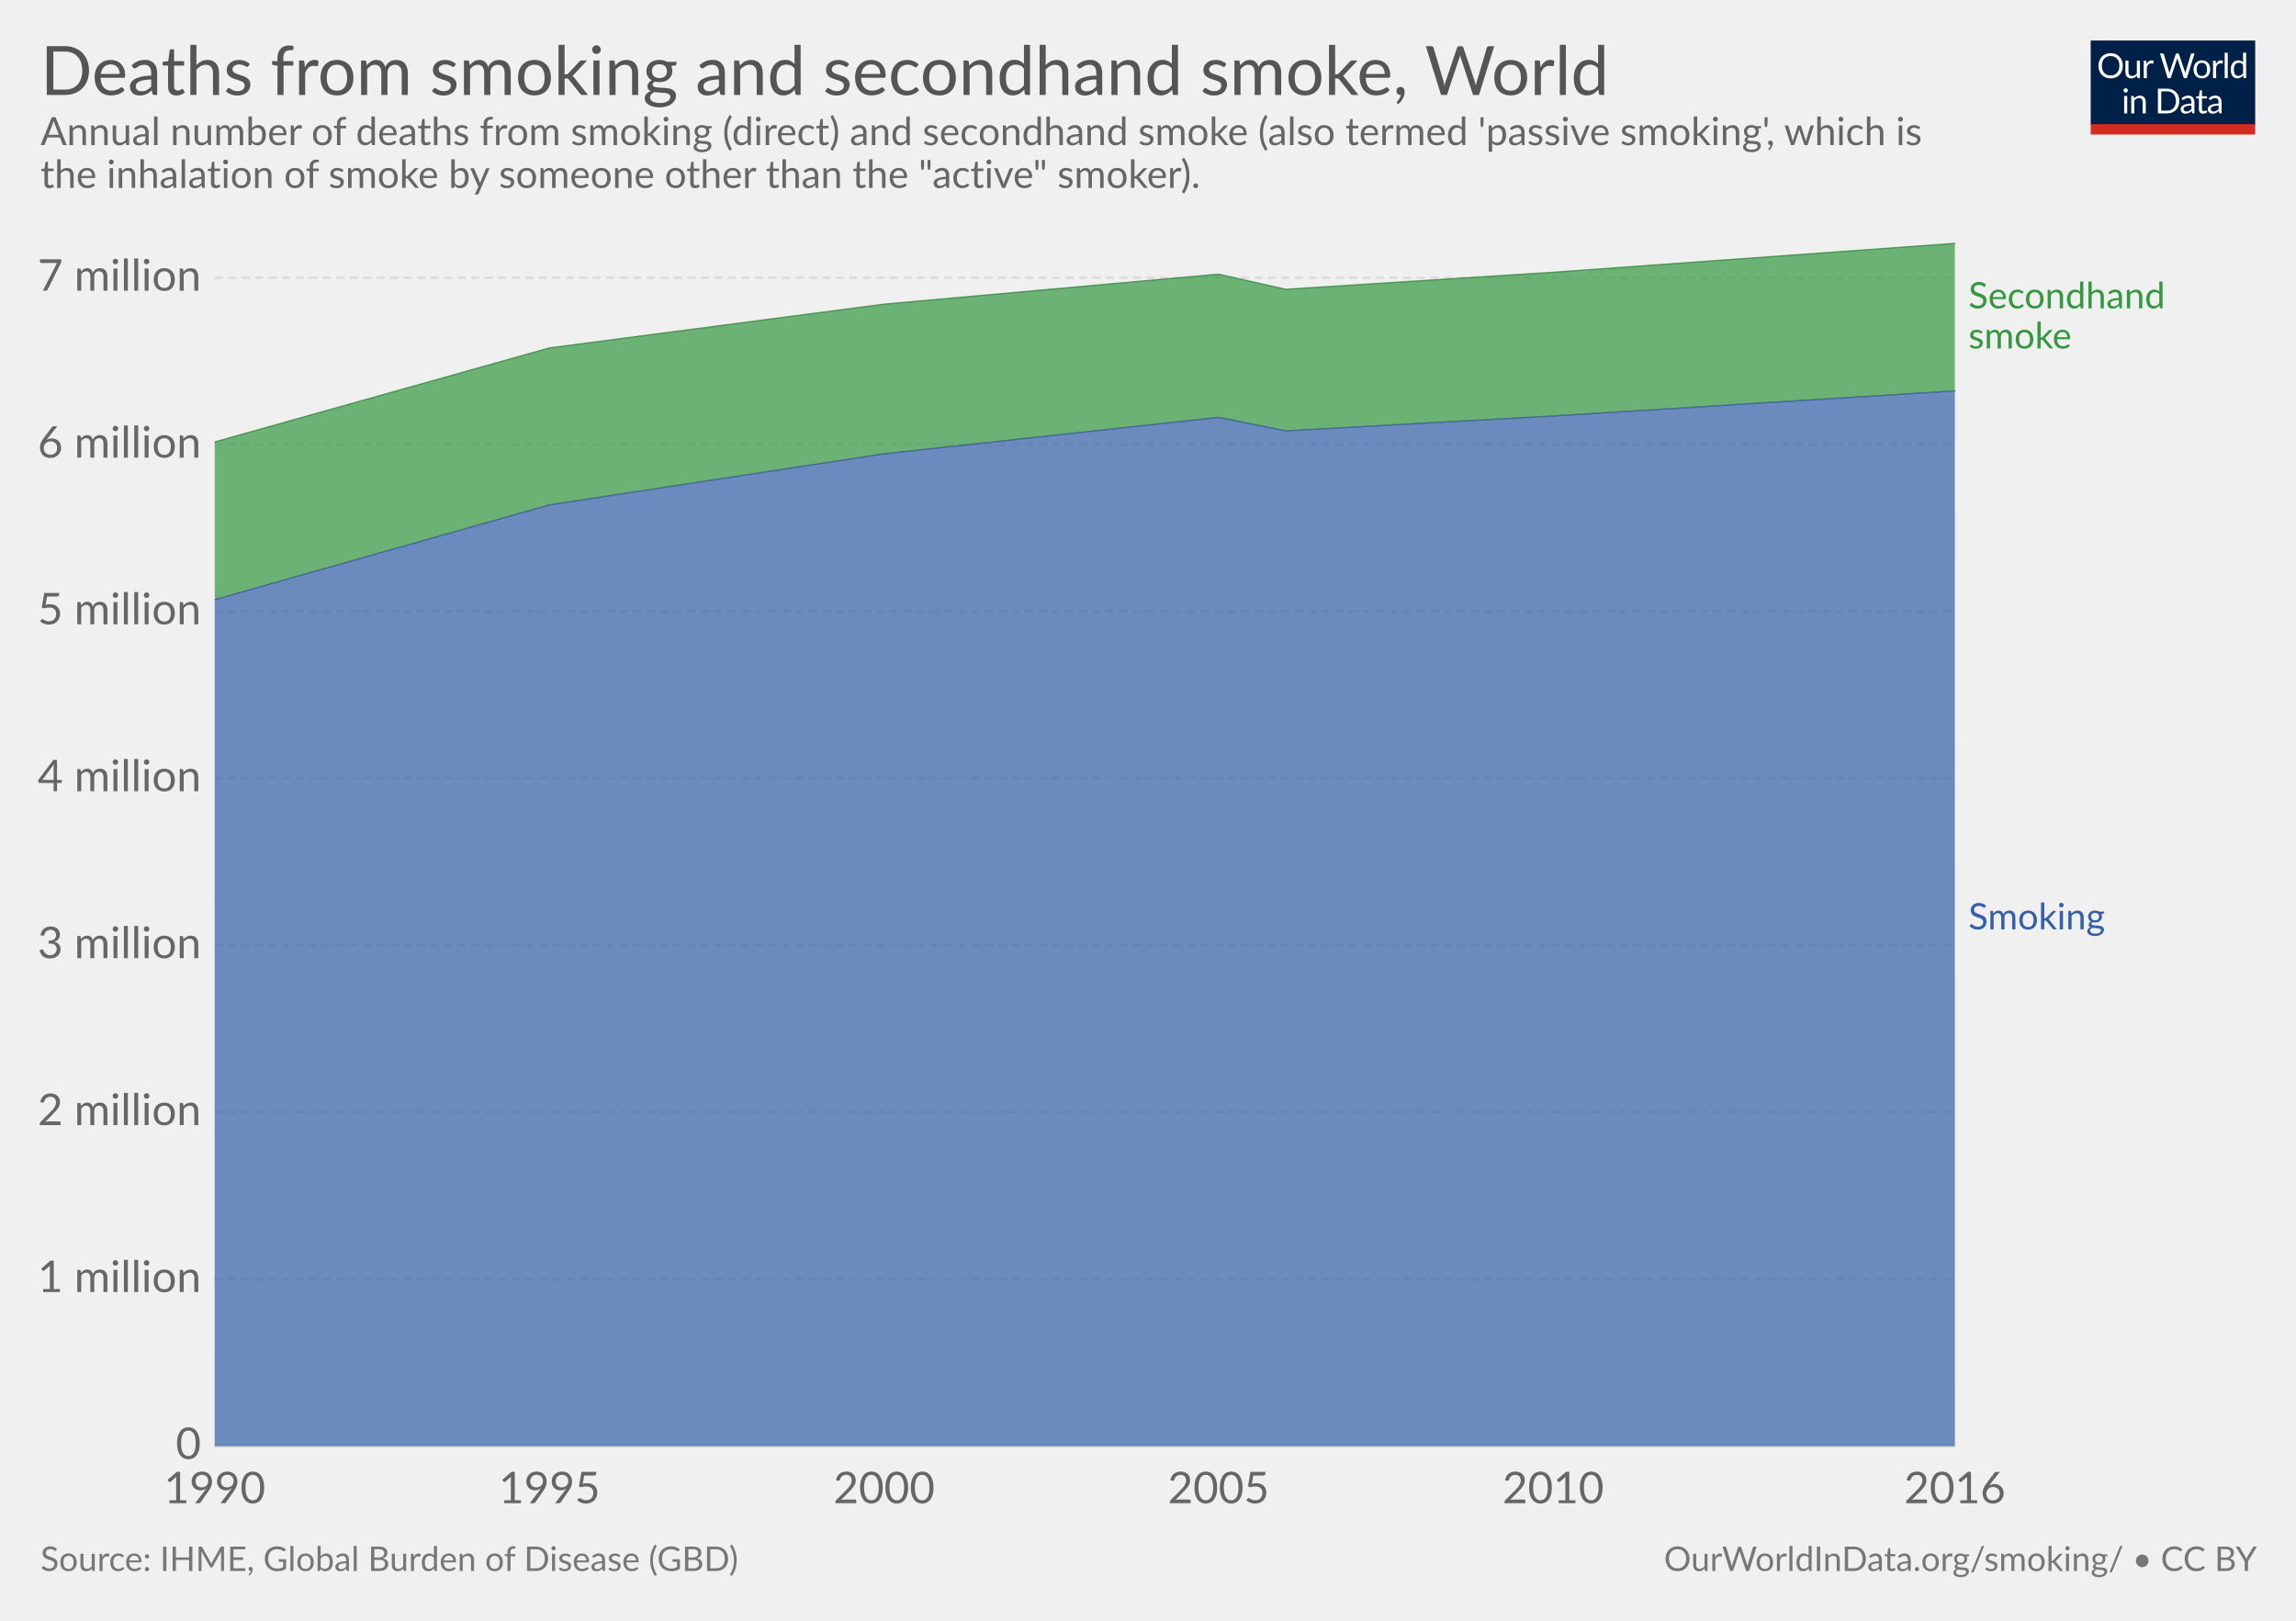
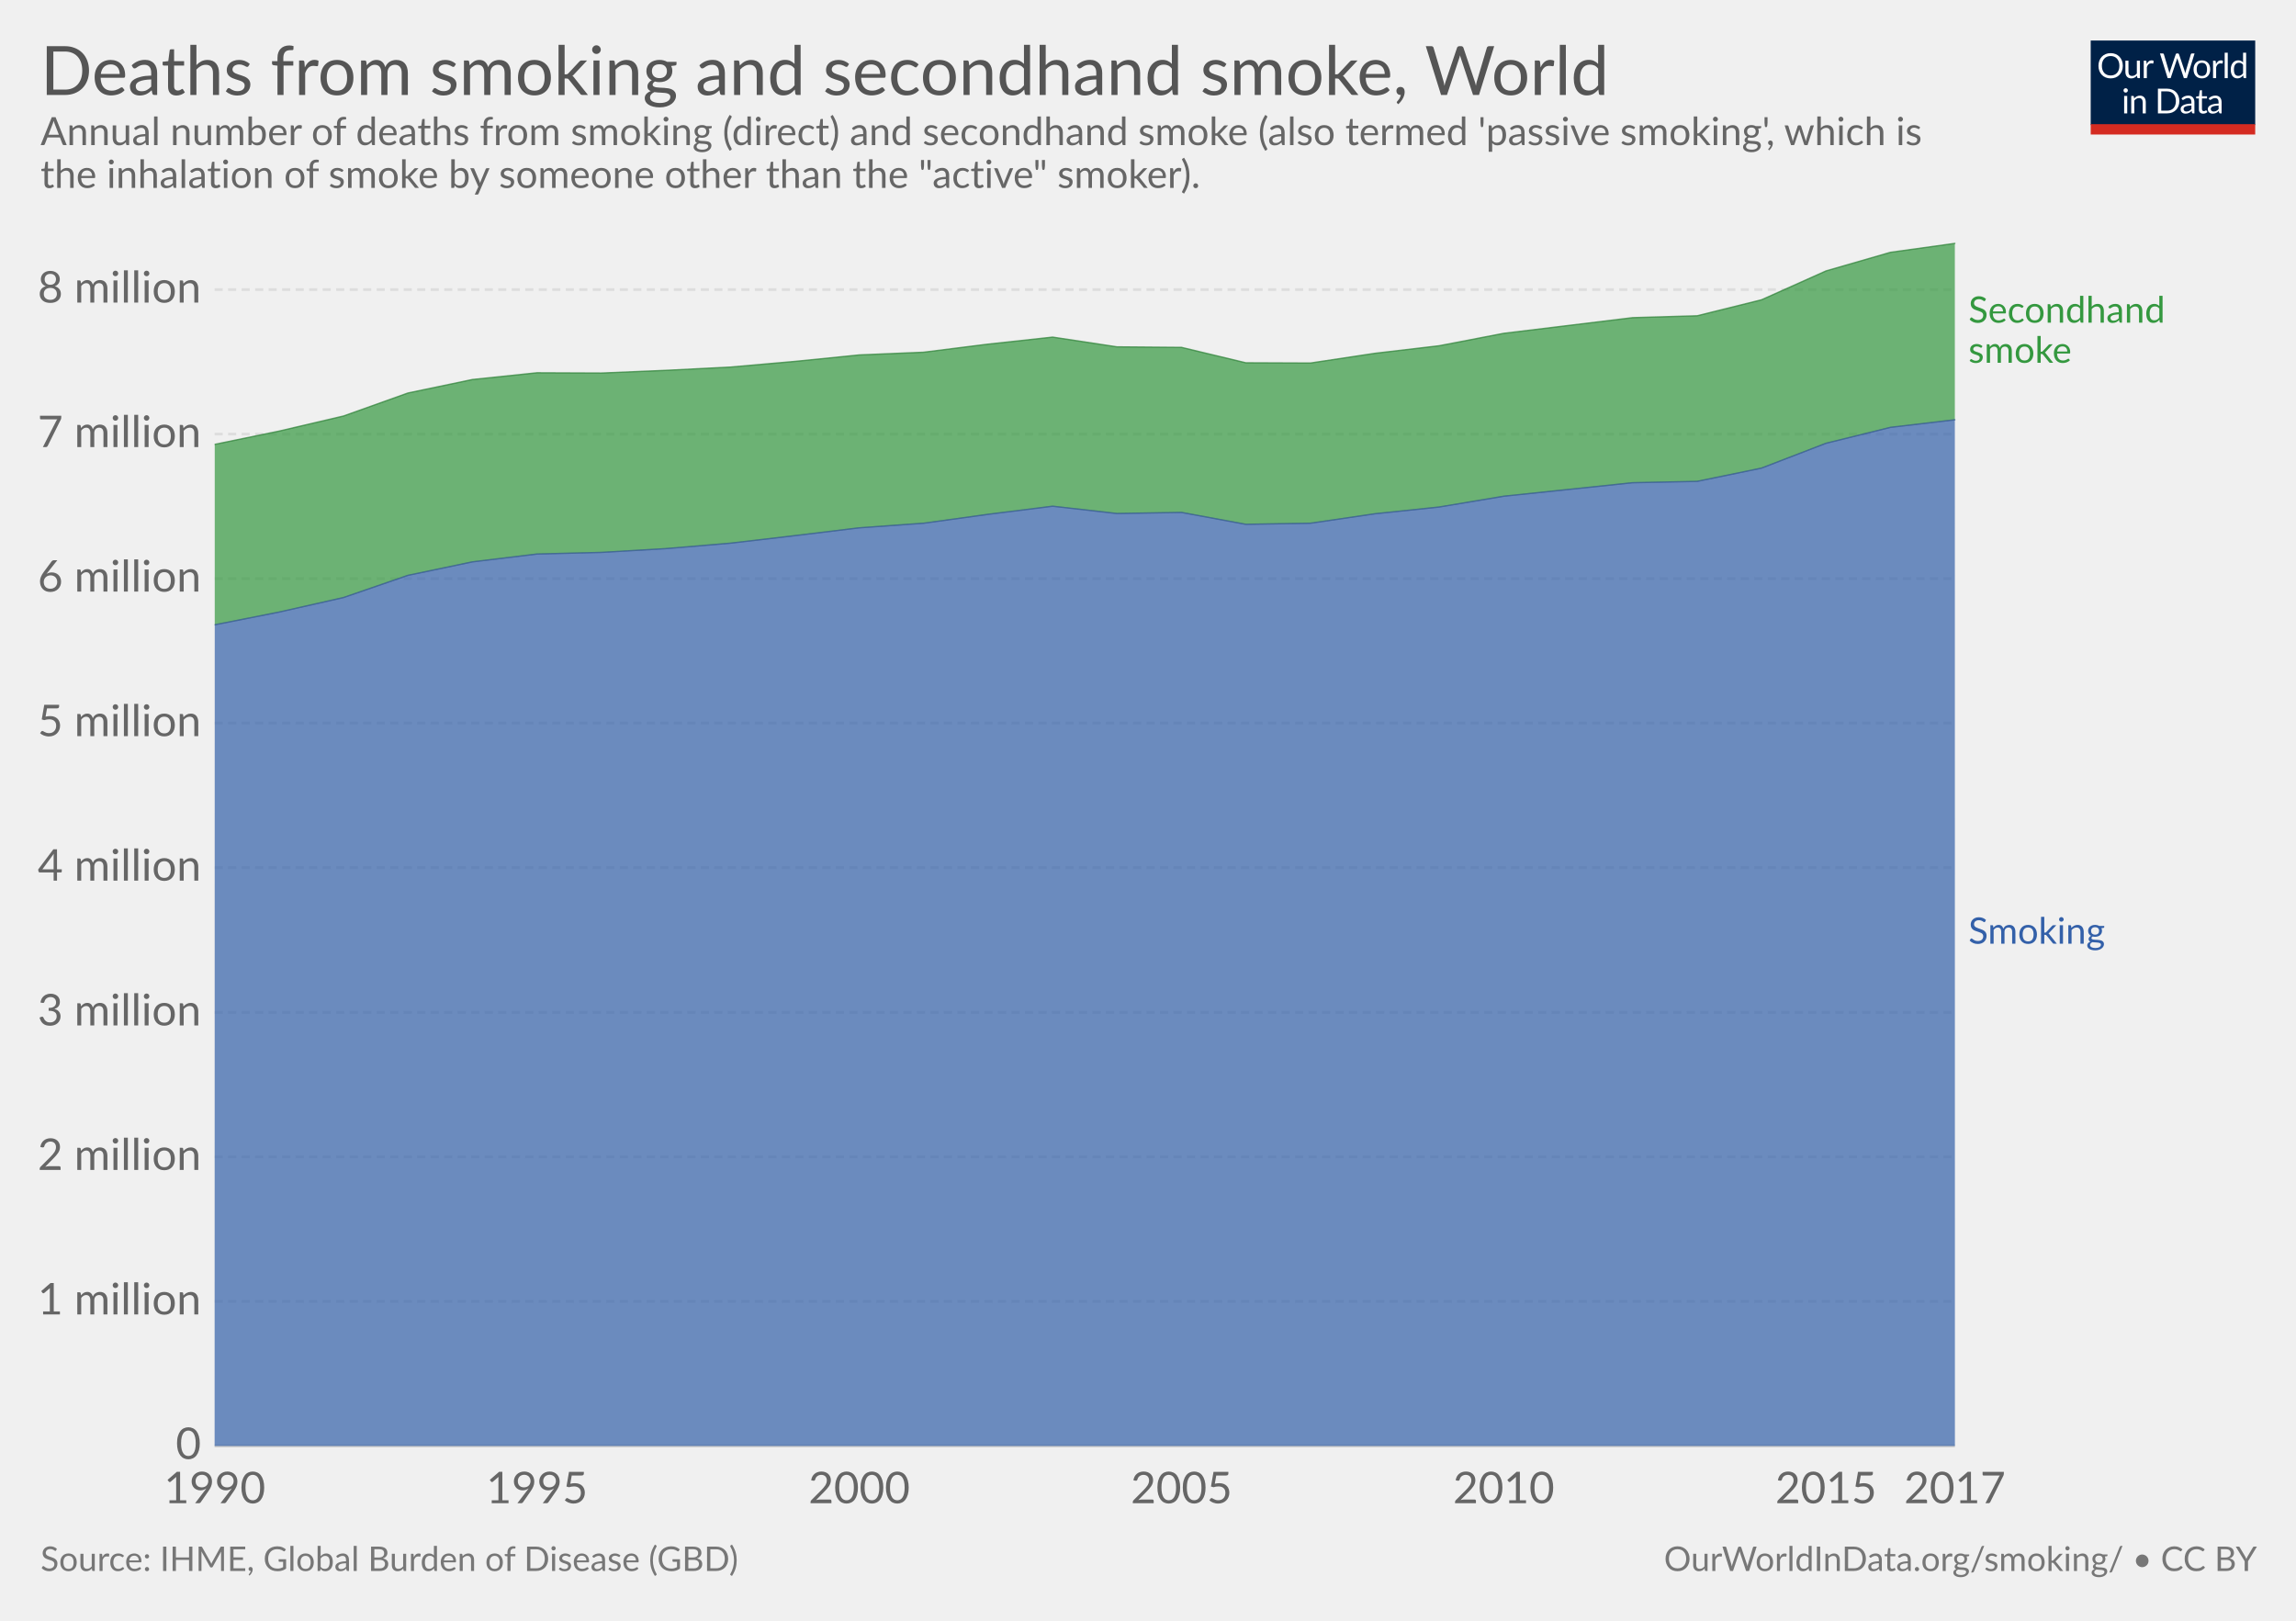
<svg xmlns="http://www.w3.org/2000/svg" version="1.1" style="font-family:Lato, 'Helvetica Neue', Helvetica, Arial, sans-serif;font-size:18px;background-color:white;text-rendering:optimizeLegibility;-webkit-font-smoothing:antialiased" width="850" height="600">
  <g class="HeaderView">
    <g transform="translate(774, 15) scale(0.29)">
      <svg width="210" height="120" viewBox="0 0 210 120" fill="none">
        <g clip-path="url(#clip0)">
          <path d="M0 0H210V107.89H0V0Z" fill="#002147" />
          <path d="M40.979 32.248C40.979 34.609 40.605 36.78 39.857 38.76C39.109 40.725 38.053 42.419 36.689 43.842C35.325 45.265 33.682 46.372 31.761 47.164C29.854 47.941 27.742 48.33 25.425 48.33C23.107 48.33 20.995 47.941 19.089 47.164C17.182 46.372 15.547 45.265 14.183 43.842C12.819 42.419 11.763 40.725 11.015 38.76C10.267 36.78 9.893 34.609 9.893 32.248C9.893 29.887 10.267 27.723 11.015 25.758C11.763 23.778 12.819 22.077 14.183 20.654C15.547 19.217 17.182 18.102 19.089 17.31C20.995 16.518 23.107 16.122 25.425 16.122C27.742 16.122 29.854 16.518 31.761 17.31C33.682 18.102 35.325 19.217 36.689 20.654C38.053 22.077 39.109 23.778 39.857 25.758C40.605 27.723 40.979 29.887 40.979 32.248ZM36.601 32.248C36.601 30.312 36.337 28.574 35.809 27.034C35.281 25.494 34.533 24.196 33.565 23.14C32.597 22.069 31.423 21.248 30.045 20.676C28.666 20.104 27.126 19.818 25.425 19.818C23.738 19.818 22.205 20.104 20.827 20.676C19.448 21.248 18.267 22.069 17.285 23.14C16.317 24.196 15.569 25.494 15.041 27.034C14.513 28.574 14.249 30.312 14.249 32.248C14.249 34.184 14.513 35.922 15.041 37.462C15.569 38.987 16.317 40.285 17.285 41.356C18.267 42.412 19.448 43.226 20.827 43.798C22.205 44.355 23.738 44.634 25.425 44.634C27.126 44.634 28.666 44.355 30.045 43.798C31.423 43.226 32.597 42.412 33.565 41.356C34.533 40.285 35.281 38.987 35.809 37.462C36.337 35.922 36.601 34.184 36.601 32.248ZM62.823 25.714V48H60.491C59.934 48 59.582 47.729 59.435 47.186L59.127 44.788C58.159 45.859 57.074 46.724 55.871 47.384C54.669 48.029 53.29 48.352 51.735 48.352C50.518 48.352 49.44 48.154 48.501 47.758C47.577 47.347 46.8 46.775 46.169 46.042C45.539 45.309 45.062 44.421 44.739 43.38C44.431 42.339 44.277 41.187 44.277 39.926V25.714H48.193V39.926C48.193 41.613 48.575 42.918 49.337 43.842C50.115 44.766 51.295 45.228 52.879 45.228C54.038 45.228 55.116 44.957 56.113 44.414C57.125 43.857 58.057 43.094 58.907 42.126V25.714H62.823ZM71.43 30.18C72.135 28.655 73 27.467 74.027 26.616C75.053 25.751 76.307 25.318 77.789 25.318C78.258 25.318 78.705 25.369 79.131 25.472C79.571 25.575 79.959 25.736 80.297 25.956L80.011 28.882C79.923 29.249 79.703 29.432 79.351 29.432C79.145 29.432 78.845 29.388 78.449 29.3C78.053 29.212 77.605 29.168 77.107 29.168C76.403 29.168 75.772 29.271 75.215 29.476C74.672 29.681 74.181 29.989 73.741 30.4C73.315 30.796 72.927 31.295 72.575 31.896C72.237 32.483 71.929 33.157 71.651 33.92V48H67.713V25.714H69.957C70.382 25.714 70.675 25.795 70.837 25.956C70.998 26.117 71.108 26.396 71.167 26.792L71.43 30.18ZM132.589 16.474L122.755 48H118.927L110.941 23.954C110.867 23.719 110.794 23.47 110.721 23.206C110.662 22.942 110.596 22.663 110.523 22.37C110.449 22.663 110.376 22.942 110.303 23.206C110.23 23.47 110.156 23.719 110.083 23.954L102.053 48H98.225L88.391 16.474H91.933C92.314 16.474 92.629 16.569 92.879 16.76C93.143 16.951 93.311 17.193 93.385 17.486L99.897 39.398C99.999 39.794 100.095 40.219 100.183 40.674C100.285 41.129 100.381 41.613 100.469 42.126C100.571 41.613 100.674 41.129 100.777 40.674C100.894 40.205 101.019 39.779 101.151 39.398L108.565 17.486C108.653 17.237 108.821 17.009 109.071 16.804C109.335 16.584 109.65 16.474 110.017 16.474H111.249C111.63 16.474 111.938 16.569 112.173 16.76C112.407 16.951 112.583 17.193 112.701 17.486L120.093 39.398C120.225 39.779 120.342 40.19 120.445 40.63C120.562 41.07 120.672 41.532 120.775 42.016C120.848 41.532 120.929 41.07 121.017 40.63C121.105 40.19 121.2 39.779 121.303 39.398L127.837 17.486C127.91 17.222 128.072 16.987 128.321 16.782C128.585 16.577 128.9 16.474 129.267 16.474H132.589ZM141.94 25.362C143.568 25.362 145.034 25.633 146.34 26.176C147.645 26.719 148.76 27.489 149.684 28.486C150.608 29.483 151.312 30.693 151.796 32.116C152.294 33.524 152.544 35.101 152.544 36.846C152.544 38.606 152.294 40.19 151.796 41.598C151.312 43.006 150.608 44.209 149.684 45.206C148.76 46.203 147.645 46.973 146.34 47.516C145.034 48.044 143.568 48.308 141.94 48.308C140.297 48.308 138.816 48.044 137.496 47.516C136.19 46.973 135.076 46.203 134.152 45.206C133.228 44.209 132.516 43.006 132.018 41.598C131.534 40.19 131.292 38.606 131.292 36.846C131.292 35.101 131.534 33.524 132.018 32.116C132.516 30.693 133.228 29.483 134.152 28.486C135.076 27.489 136.19 26.719 137.496 26.176C138.816 25.633 140.297 25.362 141.94 25.362ZM141.94 45.25C144.14 45.25 145.782 44.517 146.868 43.05C147.953 41.569 148.496 39.508 148.496 36.868C148.496 34.213 147.953 32.145 146.868 30.664C145.782 29.183 144.14 28.442 141.94 28.442C140.825 28.442 139.85 28.633 139.014 29.014C138.192 29.395 137.503 29.945 136.946 30.664C136.403 31.383 135.992 32.27 135.714 33.326C135.45 34.367 135.318 35.548 135.318 36.868C135.318 39.508 135.86 41.569 136.946 43.05C138.046 44.517 139.71 45.25 141.94 45.25ZM159.908 30.18C160.612 28.655 161.478 27.467 162.504 26.616C163.531 25.751 164.785 25.318 166.266 25.318C166.736 25.318 167.183 25.369 167.608 25.472C168.048 25.575 168.437 25.736 168.774 25.956L168.488 28.882C168.4 29.249 168.18 29.432 167.828 29.432C167.623 29.432 167.322 29.388 166.926 29.3C166.53 29.212 166.083 29.168 165.584 29.168C164.88 29.168 164.25 29.271 163.692 29.476C163.15 29.681 162.658 29.989 162.218 30.4C161.793 30.796 161.404 31.295 161.052 31.896C160.715 32.483 160.407 33.157 160.128 33.92V48H156.19V25.714H158.434C158.86 25.714 159.153 25.795 159.314 25.956C159.476 26.117 159.586 26.396 159.644 26.792L159.908 30.18ZM174.946 15.594V48H171.03V15.594H174.946ZM194.496 31.016C193.763 30.033 192.971 29.351 192.12 28.97C191.269 28.574 190.316 28.376 189.26 28.376C187.192 28.376 185.601 29.117 184.486 30.598C183.371 32.079 182.814 34.191 182.814 36.934C182.814 38.386 182.939 39.633 183.188 40.674C183.437 41.701 183.804 42.551 184.288 43.226C184.772 43.886 185.366 44.37 186.07 44.678C186.774 44.986 187.573 45.14 188.468 45.14C189.759 45.14 190.881 44.847 191.834 44.26C192.802 43.673 193.689 42.845 194.496 41.774V31.016ZM198.412 15.594V48H196.08C195.523 48 195.171 47.729 195.024 47.186L194.672 44.48C193.719 45.624 192.633 46.548 191.416 47.252C190.199 47.956 188.791 48.308 187.192 48.308C185.916 48.308 184.757 48.066 183.716 47.582C182.675 47.083 181.787 46.357 181.054 45.404C180.321 44.451 179.756 43.263 179.36 41.84C178.964 40.417 178.766 38.782 178.766 36.934C178.766 35.291 178.986 33.766 179.426 32.358C179.866 30.935 180.497 29.703 181.318 28.662C182.139 27.621 183.144 26.807 184.332 26.22C185.535 25.619 186.884 25.318 188.38 25.318C189.744 25.318 190.91 25.553 191.878 26.022C192.861 26.477 193.733 27.115 194.496 27.936V15.594H198.412ZM46.614 70.714V93H42.698V70.714H46.614ZM47.45 63.718C47.45 64.099 47.369 64.459 47.208 64.796C47.061 65.119 46.856 65.412 46.592 65.676C46.343 65.925 46.042 66.123 45.69 66.27C45.352 66.417 44.993 66.49 44.612 66.49C44.23 66.49 43.871 66.417 43.534 66.27C43.211 66.123 42.925 65.925 42.676 65.676C42.426 65.412 42.228 65.119 42.082 64.796C41.935 64.459 41.862 64.099 41.862 63.718C41.862 63.337 41.935 62.977 42.082 62.64C42.228 62.288 42.426 61.987 42.676 61.738C42.925 61.474 43.211 61.269 43.534 61.122C43.871 60.975 44.23 60.902 44.612 60.902C44.993 60.902 45.352 60.975 45.69 61.122C46.042 61.269 46.343 61.474 46.592 61.738C46.856 61.987 47.061 62.288 47.208 62.64C47.369 62.977 47.45 63.337 47.45 63.718ZM55.424 73.948C55.908 73.405 56.422 72.914 56.964 72.474C57.507 72.034 58.079 71.66 58.68 71.352C59.296 71.029 59.941 70.787 60.616 70.626C61.306 70.45 62.046 70.362 62.838 70.362C64.055 70.362 65.126 70.567 66.05 70.978C66.989 71.374 67.766 71.946 68.382 72.694C69.013 73.427 69.49 74.315 69.812 75.356C70.135 76.397 70.296 77.549 70.296 78.81V93H66.358V78.81C66.358 77.123 65.969 75.818 65.192 74.894C64.43 73.955 63.264 73.486 61.694 73.486C60.535 73.486 59.45 73.765 58.438 74.322C57.441 74.879 56.517 75.635 55.666 76.588V93H51.728V70.714H54.082C54.639 70.714 54.984 70.985 55.116 71.528L55.424 73.948ZM113.129 77.248C113.129 79.609 112.755 81.758 112.007 83.694C111.259 85.63 110.203 87.287 108.839 88.666C107.475 90.045 105.832 91.115 103.911 91.878C102.004 92.626 99.892 93 97.575 93H85.805V61.474H97.575C99.892 61.474 102.004 61.855 103.911 62.618C105.832 63.366 107.475 64.437 108.839 65.83C110.203 67.209 111.259 68.866 112.007 70.802C112.755 72.738 113.129 74.887 113.129 77.248ZM108.751 77.248C108.751 75.312 108.487 73.581 107.959 72.056C107.431 70.531 106.683 69.24 105.715 68.184C104.747 67.128 103.574 66.321 102.195 65.764C100.816 65.207 99.276 64.928 97.575 64.928H90.073V89.546H97.575C99.276 89.546 100.816 89.267 102.195 88.71C103.574 88.153 104.747 87.353 105.715 86.312C106.683 85.256 107.431 83.965 107.959 82.44C108.487 80.915 108.751 79.184 108.751 77.248ZM128.553 82.968C126.749 83.027 125.209 83.173 123.933 83.408C122.672 83.628 121.638 83.921 120.831 84.288C120.039 84.655 119.46 85.087 119.093 85.586C118.741 86.085 118.565 86.642 118.565 87.258C118.565 87.845 118.661 88.351 118.851 88.776C119.042 89.201 119.299 89.553 119.621 89.832C119.959 90.096 120.347 90.294 120.787 90.426C121.242 90.543 121.726 90.602 122.239 90.602C122.929 90.602 123.559 90.536 124.131 90.404C124.703 90.257 125.239 90.052 125.737 89.788C126.251 89.524 126.735 89.209 127.189 88.842C127.659 88.475 128.113 88.057 128.553 87.588V82.968ZM115.903 73.86C117.135 72.672 118.463 71.785 119.885 71.198C121.308 70.611 122.885 70.318 124.615 70.318C125.862 70.318 126.969 70.523 127.937 70.934C128.905 71.345 129.719 71.917 130.379 72.65C131.039 73.383 131.538 74.271 131.875 75.312C132.213 76.353 132.381 77.497 132.381 78.744V93H130.643C130.262 93 129.969 92.941 129.763 92.824C129.558 92.692 129.397 92.443 129.279 92.076L128.839 89.964C128.253 90.507 127.681 90.991 127.123 91.416C126.566 91.827 125.979 92.179 125.363 92.472C124.747 92.751 124.087 92.963 123.383 93.11C122.694 93.271 121.924 93.352 121.073 93.352C120.208 93.352 119.394 93.235 118.631 93C117.869 92.751 117.201 92.384 116.629 91.9C116.072 91.416 115.625 90.807 115.287 90.074C114.965 89.326 114.803 88.446 114.803 87.434C114.803 86.554 115.045 85.711 115.529 84.904C116.013 84.083 116.798 83.357 117.883 82.726C118.969 82.095 120.384 81.582 122.129 81.186C123.875 80.775 126.016 80.541 128.553 80.482V78.744C128.553 77.013 128.179 75.708 127.431 74.828C126.683 73.933 125.591 73.486 124.153 73.486C123.185 73.486 122.371 73.611 121.711 73.86C121.066 74.095 120.501 74.366 120.017 74.674C119.548 74.967 119.137 75.239 118.785 75.488C118.448 75.723 118.111 75.84 117.773 75.84C117.509 75.84 117.282 75.774 117.091 75.642C116.901 75.495 116.739 75.319 116.607 75.114L115.903 73.86ZM143.568 93.352C141.808 93.352 140.451 92.861 139.498 91.878C138.559 90.895 138.09 89.48 138.09 87.632V73.992H135.406C135.171 73.992 134.973 73.926 134.812 73.794C134.65 73.647 134.57 73.427 134.57 73.134V71.572L138.222 71.11L139.124 64.224C139.168 64.004 139.263 63.828 139.41 63.696C139.571 63.549 139.776 63.476 140.026 63.476H142.006V71.154H148.452V73.992H142.006V87.368C142.006 88.307 142.233 89.003 142.688 89.458C143.142 89.913 143.729 90.14 144.448 90.14C144.858 90.14 145.21 90.089 145.504 89.986C145.812 89.869 146.076 89.744 146.296 89.612C146.516 89.48 146.699 89.363 146.846 89.26C147.007 89.143 147.146 89.084 147.264 89.084C147.469 89.084 147.652 89.209 147.814 89.458L148.958 91.328C148.283 91.959 147.469 92.457 146.516 92.824C145.562 93.176 144.58 93.352 143.568 93.352ZM163.253 82.968C161.449 83.027 159.909 83.173 158.633 83.408C157.372 83.628 156.338 83.921 155.531 84.288C154.739 84.655 154.16 85.087 153.793 85.586C153.441 86.085 153.265 86.642 153.265 87.258C153.265 87.845 153.36 88.351 153.551 88.776C153.742 89.201 153.998 89.553 154.321 89.832C154.658 90.096 155.047 90.294 155.487 90.426C155.942 90.543 156.426 90.602 156.939 90.602C157.628 90.602 158.259 90.536 158.831 90.404C159.403 90.257 159.938 90.052 160.437 89.788C160.95 89.524 161.434 89.209 161.889 88.842C162.358 88.475 162.813 88.057 163.253 87.588V82.968ZM150.603 73.86C151.835 72.672 153.162 71.785 154.585 71.198C156.008 70.611 157.584 70.318 159.315 70.318C160.562 70.318 161.669 70.523 162.637 70.934C163.605 71.345 164.419 71.917 165.079 72.65C165.739 73.383 166.238 74.271 166.575 75.312C166.912 76.353 167.081 77.497 167.081 78.744V93H165.343C164.962 93 164.668 92.941 164.463 92.824C164.258 92.692 164.096 92.443 163.979 92.076L163.539 89.964C162.952 90.507 162.38 90.991 161.823 91.416C161.266 91.827 160.679 92.179 160.063 92.472C159.447 92.751 158.787 92.963 158.083 93.11C157.394 93.271 156.624 93.352 155.773 93.352C154.908 93.352 154.094 93.235 153.331 93C152.568 92.751 151.901 92.384 151.329 91.9C150.772 91.416 150.324 90.807 149.987 90.074C149.664 89.326 149.503 88.446 149.503 87.434C149.503 86.554 149.745 85.711 150.229 84.904C150.713 84.083 151.498 83.357 152.583 82.726C153.668 82.095 155.084 81.582 156.829 81.186C158.574 80.775 160.716 80.541 163.253 80.482V78.744C163.253 77.013 162.879 75.708 162.131 74.828C161.383 73.933 160.29 73.486 158.853 73.486C157.885 73.486 157.071 73.611 156.411 73.86C155.766 74.095 155.201 74.366 154.717 74.674C154.248 74.967 153.837 75.239 153.485 75.488C153.148 75.723 152.81 75.84 152.473 75.84C152.209 75.84 151.982 75.774 151.791 75.642C151.6 75.495 151.439 75.319 151.307 75.114L150.603 73.86Z" fill="white" />
          <rect y="106.789" width="210" height="13.211" fill="#D42B21" />
        </g>
        <defs>
          <clipPath id="clip0">
            <rect width="210" height="120" fill="white" />
          </clipPath>
        </defs>
      </svg>
    </g>
    <a href="https://ourworldindata.org/grapher/smoking-and-secondhand-deaths" target="_blank">
      <text font-size="25.20" x="15.0" y="35.2" fill="#555">
        <tspan x="15" y="35.16">Deaths from smoking and secondhand smoke, World</tspan>
      </text>
    </a>
    <text font-size="14.40" x="15.0" y="53.7" fill="#666">
      <tspan x="15" y="53.72">Annual number of deaths from smoking (direct) and secondhand smoke (also termed 'passive smoking', which is</tspan>
      <tspan x="15" y="69.56">the inhalation of smoke by someone other than the "active" smoker).</tspan>
    </text>
  </g>
  <g class="StackedArea">
    <defs>
-       <clipPath id="boundsClip-1633">
+       <clipPath id="boundsClip-53">
        <rect x="79.454" y="0" width="820" height="932.8" />
      </clipPath>
    </defs>
    <g class="AxisBoxView">
      <g class="HorizontalAxis">
        <text x="79.5" y="556.5" fill="#666" text-anchor="middle" font-size="16.2">1990</text>
-         <text x="203.4" y="556.5" fill="#666" text-anchor="middle" font-size="16.2">1995</text>
-         <text x="327.3" y="556.5" fill="#666" text-anchor="middle" font-size="16.2">2000</text>
-         <text x="451.1" y="556.5" fill="#666" text-anchor="middle" font-size="16.2">2005</text>
-         <text x="575" y="556.5" fill="#666" text-anchor="middle" font-size="16.2">2010</text>
-         <text x="723.7" y="556.5" fill="#666" text-anchor="middle" font-size="16.2">2016</text>
+         <text x="198.8" y="556.5" fill="#666" text-anchor="middle" font-size="16.2">1995</text>
+         <text x="318.1" y="556.5" fill="#666" text-anchor="middle" font-size="16.2">2000</text>
+         <text x="437.4" y="556.5" fill="#666" text-anchor="middle" font-size="16.2">2005</text>
+         <text x="556.7" y="556.5" fill="#666" text-anchor="middle" font-size="16.2">2010</text>
+         <text x="676" y="556.5" fill="#666" text-anchor="middle" font-size="16.2">2015</text>
+         <text x="723.7" y="556.5" fill="#666" text-anchor="middle" font-size="16.2">2017</text>
      </g>
      <g class="VerticalAxis">
        <text x="74.45" y="535.3" fill="#666" dominant-baseline="middle" text-anchor="end" font-size="16.2">0</text>
-         <text x="74.45" y="473.5" fill="#666" dominant-baseline="middle" text-anchor="end" font-size="16.2">1 million</text>
-         <text x="74.45" y="411.7" fill="#666" dominant-baseline="middle" text-anchor="end" font-size="16.2">2 million</text>
-         <text x="74.45" y="349.9" fill="#666" dominant-baseline="middle" text-anchor="end" font-size="16.2">3 million</text>
-         <text x="74.45" y="288.1" fill="#666" dominant-baseline="middle" text-anchor="end" font-size="16.2">4 million</text>
-         <text x="74.45" y="226.3" fill="#666" dominant-baseline="middle" text-anchor="end" font-size="16.2">5 million</text>
-         <text x="74.45" y="164.6" fill="#666" dominant-baseline="middle" text-anchor="end" font-size="16.2">6 million</text>
-         <text x="74.45" y="102.8" fill="#666" dominant-baseline="middle" text-anchor="end" font-size="16.2">7 million</text>
+         <text x="74.45" y="481.8" fill="#666" dominant-baseline="middle" text-anchor="end" font-size="16.2">1 million</text>
+         <text x="74.45" y="428.3" fill="#666" dominant-baseline="middle" text-anchor="end" font-size="16.2">2 million</text>
+         <text x="74.45" y="374.8" fill="#666" dominant-baseline="middle" text-anchor="end" font-size="16.2">3 million</text>
+         <text x="74.45" y="321.2" fill="#666" dominant-baseline="middle" text-anchor="end" font-size="16.2">4 million</text>
+         <text x="74.45" y="267.7" fill="#666" dominant-baseline="middle" text-anchor="end" font-size="16.2">5 million</text>
+         <text x="74.45" y="214.2" fill="#666" dominant-baseline="middle" text-anchor="end" font-size="16.2">6 million</text>
+         <text x="74.45" y="160.7" fill="#666" dominant-baseline="middle" text-anchor="end" font-size="16.2">7 million</text>
+         <text x="74.45" y="107.2" fill="#666" dominant-baseline="middle" text-anchor="end" font-size="16.2">8 million</text>
      </g>
      <g class="AxisGridLines">
        <line x1="79.45" y1="535.3" x2="723.72" y2="535.3" stroke="#ccc" />
-         <line x1="79.45" y1="473.5" x2="723.72" y2="473.5" stroke="#ddd" stroke-dasharray="3,2" />
-         <line x1="79.45" y1="411.7" x2="723.72" y2="411.7" stroke="#ddd" stroke-dasharray="3,2" />
-         <line x1="79.45" y1="349.9" x2="723.72" y2="349.9" stroke="#ddd" stroke-dasharray="3,2" />
-         <line x1="79.45" y1="288.1" x2="723.72" y2="288.1" stroke="#ddd" stroke-dasharray="3,2" />
-         <line x1="79.45" y1="226.3" x2="723.72" y2="226.3" stroke="#ddd" stroke-dasharray="3,2" />
-         <line x1="79.45" y1="164.6" x2="723.72" y2="164.6" stroke="#ddd" stroke-dasharray="3,2" />
-         <line x1="79.45" y1="102.8" x2="723.72" y2="102.8" stroke="#ddd" stroke-dasharray="3,2" />
+         <line x1="79.45" y1="481.8" x2="723.72" y2="481.8" stroke="#ddd" stroke-dasharray="3,2" />
+         <line x1="79.45" y1="428.3" x2="723.72" y2="428.3" stroke="#ddd" stroke-dasharray="3,2" />
+         <line x1="79.45" y1="374.8" x2="723.72" y2="374.8" stroke="#ddd" stroke-dasharray="3,2" />
+         <line x1="79.45" y1="321.2" x2="723.72" y2="321.2" stroke="#ddd" stroke-dasharray="3,2" />
+         <line x1="79.45" y1="267.7" x2="723.72" y2="267.7" stroke="#ddd" stroke-dasharray="3,2" />
+         <line x1="79.45" y1="214.2" x2="723.72" y2="214.2" stroke="#ddd" stroke-dasharray="3,2" />
+         <line x1="79.45" y1="160.7" x2="723.72" y2="160.7" stroke="#ddd" stroke-dasharray="3,2" />
+         <line x1="79.45" y1="107.2" x2="723.72" y2="107.2" stroke="#ddd" stroke-dasharray="3,2" />
      </g>
    </g>
-     <g clip-path="url(#boundsClip-1633)">
+     <g clip-path="url(#boundsClip-53)">
      <g class="HeightedLegend">
        <g class="legendMark">
-           <rect x="723.725" y="103.35" width="111.275" height="28.1" fill="#fff" opacity="0" />
-           <text font-size="13.50" x="728.7" y="114.2" fill="#34983f">
-             <tspan x="728.725" y="114.15">Secondhand</tspan>
-             <tspan x="728.725" y="129">smoke</tspan>
+           <rect x="723.725" y="108.65" width="111.275" height="28.1" fill="#fff" opacity="0" />
+           <text font-size="13.50" x="728.7" y="119.5" fill="#34983f">
+             <tspan x="728.725" y="119.45">Secondhand</tspan>
+             <tspan x="728.725" y="134.3">smoke</tspan>
          </text>
        </g>
        <g class="legendMark">
-           <rect x="723.725" y="333.25" width="87.65" height="13.5" fill="#fff" opacity="0" />
-           <text font-size="13.50" x="728.7" y="344.1" fill="#3360a9">
-             <tspan x="728.725" y="344.05">Smoking</tspan>
+           <rect x="723.725" y="338.55" width="87.65" height="13.5" fill="#fff" opacity="0" />
+           <text font-size="13.50" x="728.7" y="349.4" fill="#3360a9">
+             <tspan x="728.725" y="349.35">Smoking</tspan>
          </text>
        </g>
      </g>
      <g class="Areas">
        <rect x="79.454" y="90.1" width="644.271" height="445.2" opacity="0" fill="rgba(255,255,255,0)" />
-         <path class="World_0-area" stroke-linecap="round" d="M79.5 222L203.4 186.9L327.3 168L451.1 154.5L475.9 159.5L575 154L723.7 144.7L723.725 535.3L79.454 535.3" fill="#3360a9" fill-opacity="0.7" />
-         <path class="World_1-area" stroke-linecap="round" d="M79.5 163.6L203.4 128.8L327.3 112.6L451.1 101.5L475.9 107.1L575 100.8L723.7 90.1L723.7 144.7L575 154L475.9 159.5L451.1 154.5L327.3 168L203.4 186.9L79.5 222" fill="#34983f" fill-opacity="0.7" />
-         <path class="World_0-border" stroke-linecap="round" d="M79.5 222L203.4 186.9L327.3 168L451.1 154.5L475.9 159.5L575 154L723.7 144.7" stroke="rgb(43, 80, 141)" stroke-opacity="0.7" stroke-width="0.5" fill="none" />
-         <path class="World_1-border" stroke-linecap="round" d="M79.5 163.6L203.4 128.8L327.3 112.6L451.1 101.5L475.9 107.1L575 100.8L723.7 90.1" stroke="rgb(44, 127, 53)" stroke-opacity="0.7" stroke-width="0.5" fill="none" />
+         <path class="World_0-area" stroke-linecap="round" d="M79.5 231.3L103.3 226.6L127.2 221.2L151 213L174.9 208L198.8 205.1L222.6 204.5L246.5 203.1L270.3 201.1L294.2 198.3L318.1 195.4L341.9 193.7L365.8 190.4L389.7 187.4L413.5 190.1L437.4 189.7L461.2 194.1L485.1 193.7L509 190.2L532.8 187.7L556.7 183.7L580.6 181.2L604.4 178.7L628.3 178.2L652.1 173.3L676 164.1L699.9 158.2L723.7 155.4L723.725 535.3L79.454 535.3" fill="#3360a9" fill-opacity="0.7" />
+         <path class="World_1-area" stroke-linecap="round" d="M79.5 164.5L103.3 159.6L127.2 154L151 145.5L174.9 140.5L198.8 138L222.6 138.1L246.5 137.1L270.3 135.9L294.2 133.8L318.1 131.4L341.9 130.4L365.8 127.4L389.7 124.8L413.5 128.4L437.4 128.6L461.2 134.3L485.1 134.4L509 130.8L532.8 128L556.7 123.4L580.6 120.5L604.4 117.6L628.3 116.9L652.1 111L676 100.3L699.9 93.4L723.7 90.1L723.7 155.4L699.9 158.2L676 164.1L652.1 173.3L628.3 178.2L604.4 178.7L580.6 181.2L556.7 183.7L532.8 187.7L509 190.2L485.1 193.7L461.2 194.1L437.4 189.7L413.5 190.1L389.7 187.4L365.8 190.4L341.9 193.7L318.1 195.4L294.2 198.3L270.3 201.1L246.5 203.1L222.6 204.5L198.8 205.1L174.9 208L151 213L127.2 221.2L103.3 226.6L79.5 231.3" fill="#34983f" fill-opacity="0.7" />
+         <path class="World_0-border" stroke-linecap="round" d="M79.5 231.3L103.3 226.6L127.2 221.2L151 213L174.9 208L198.8 205.1L222.6 204.5L246.5 203.1L270.3 201.1L294.2 198.3L318.1 195.4L341.9 193.7L365.8 190.4L389.7 187.4L413.5 190.1L437.4 189.7L461.2 194.1L485.1 193.7L509 190.2L532.8 187.7L556.7 183.7L580.6 181.2L604.4 178.7L628.3 178.2L652.1 173.3L676 164.1L699.9 158.2L723.7 155.4" stroke="rgb(43, 80, 141)" stroke-opacity="0.7" stroke-width="0.5" fill="none" />
+         <path class="World_1-border" stroke-linecap="round" d="M79.5 164.5L103.3 159.6L127.2 154L151 145.5L174.9 140.5L198.8 138L222.6 138.1L246.5 137.1L270.3 135.9L294.2 133.8L318.1 131.4L341.9 130.4L365.8 127.4L389.7 124.8L413.5 128.4L437.4 128.6L461.2 134.3L485.1 134.4L509 130.8L532.8 128L556.7 123.4L580.6 120.5L604.4 117.6L628.3 116.9L652.1 111L676 100.3L699.9 93.4L723.7 90.1" stroke="rgb(44, 127, 53)" stroke-opacity="0.7" stroke-width="0.5" fill="none" />
      </g>
    </g>
  </g>
  <g class="SourcesFooter" style="fill:#777">
    <g class="clickable" style="fill:#777">
      <text font-size="12.60" x="15.0" y="581.6">
        <tspan x="15" y="581.58">Source: IHME, Global Burden of Disease (GBD)</tspan>
      </text>
    </g>
    <text font-size="12.60" x="616.0" y="581.6">
      <tspan x="616.012" y="581.58">
        <a target="_blank" style="fill: #777;" href="https://ourworldindata.org/smoking/">OurWorldInData.org/smoking/</a> • <a style="fill: #777;" class="cclogo" href="http://creativecommons.org/licenses/by/4.0/deed.en_US" target="_blank">CC BY</a>
      </tspan>
    </text>
  </g>
</svg>
